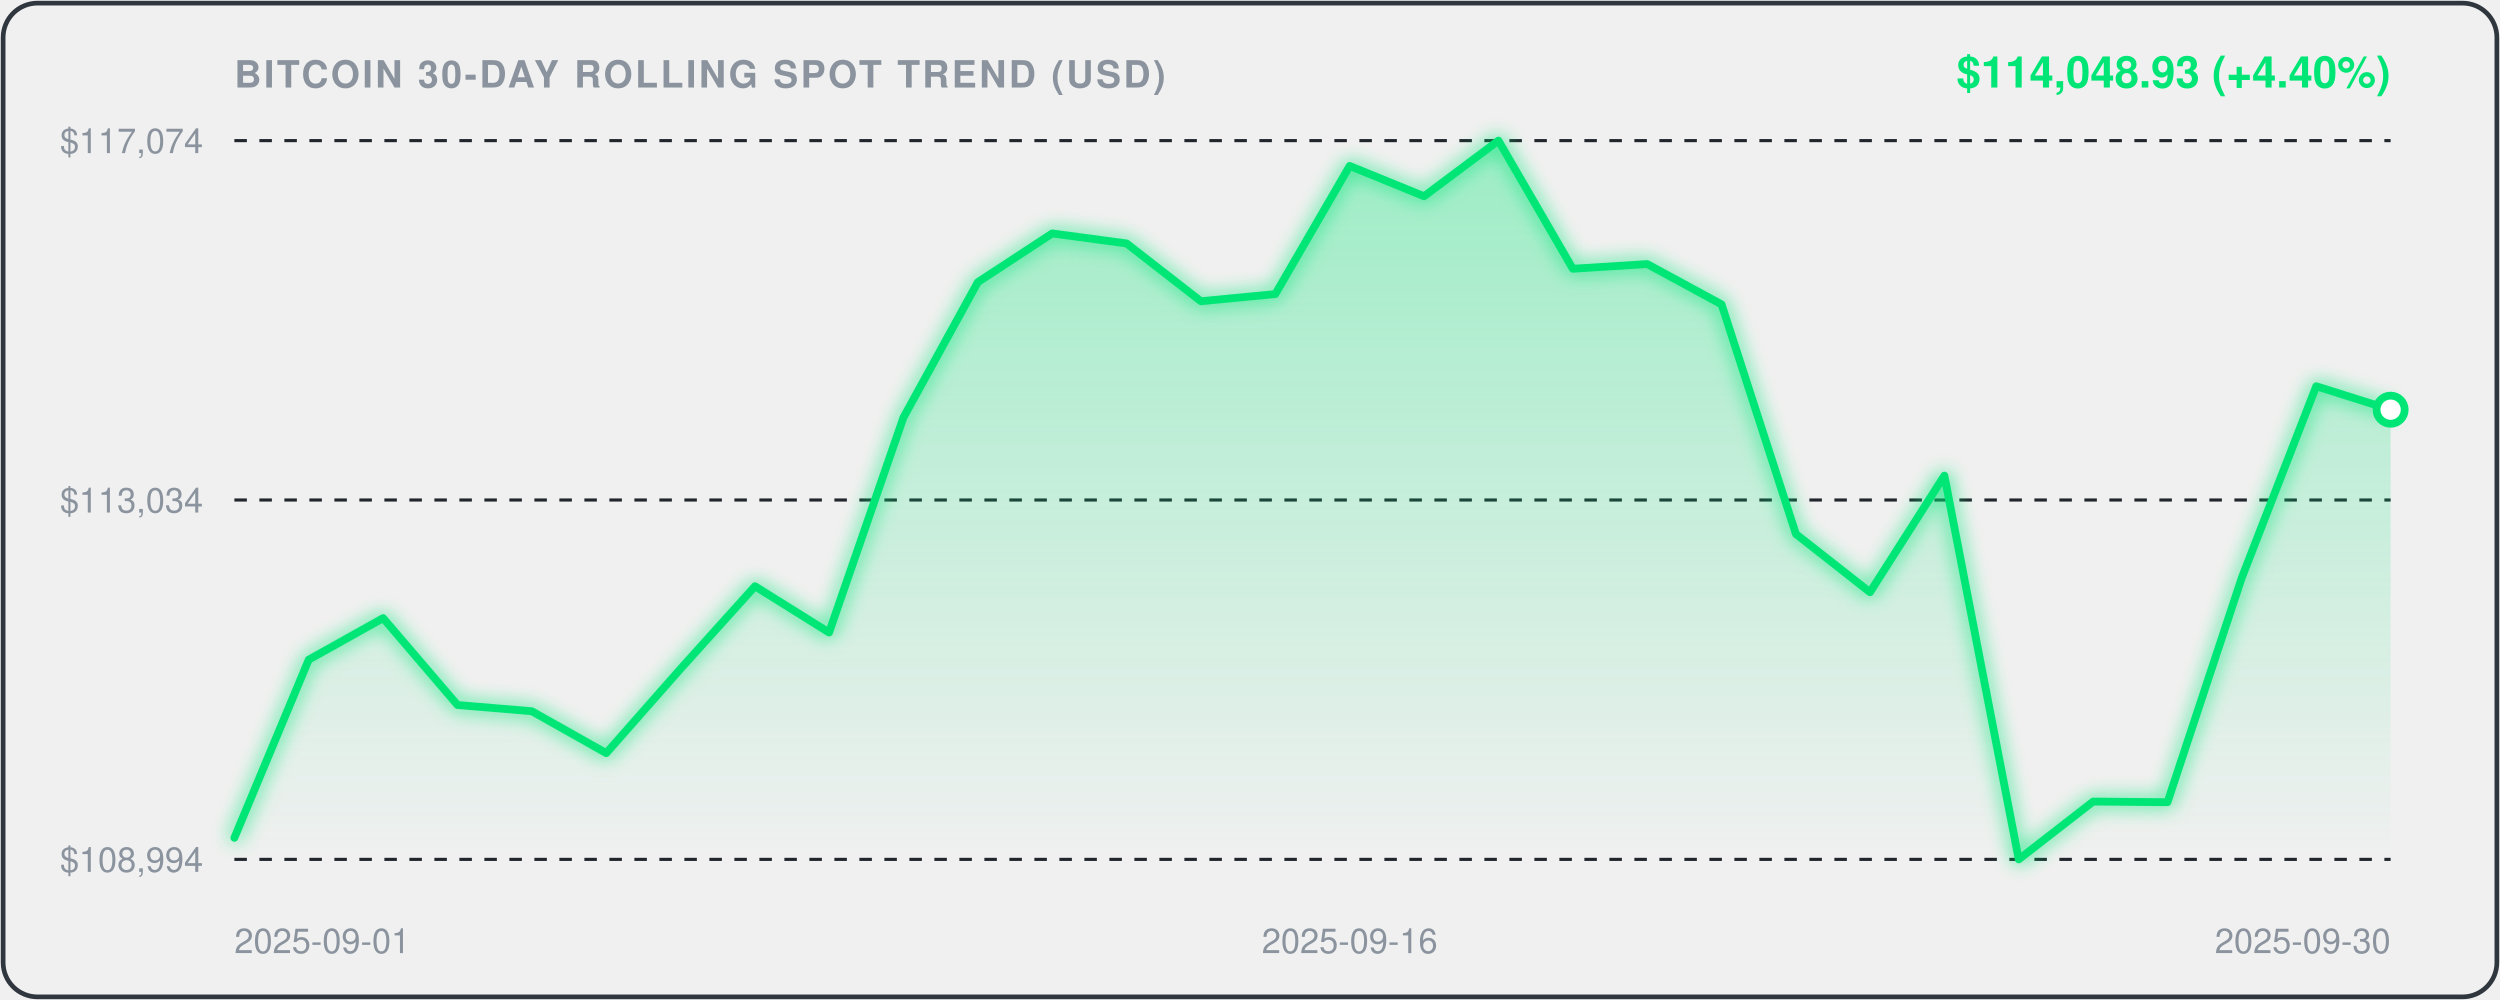
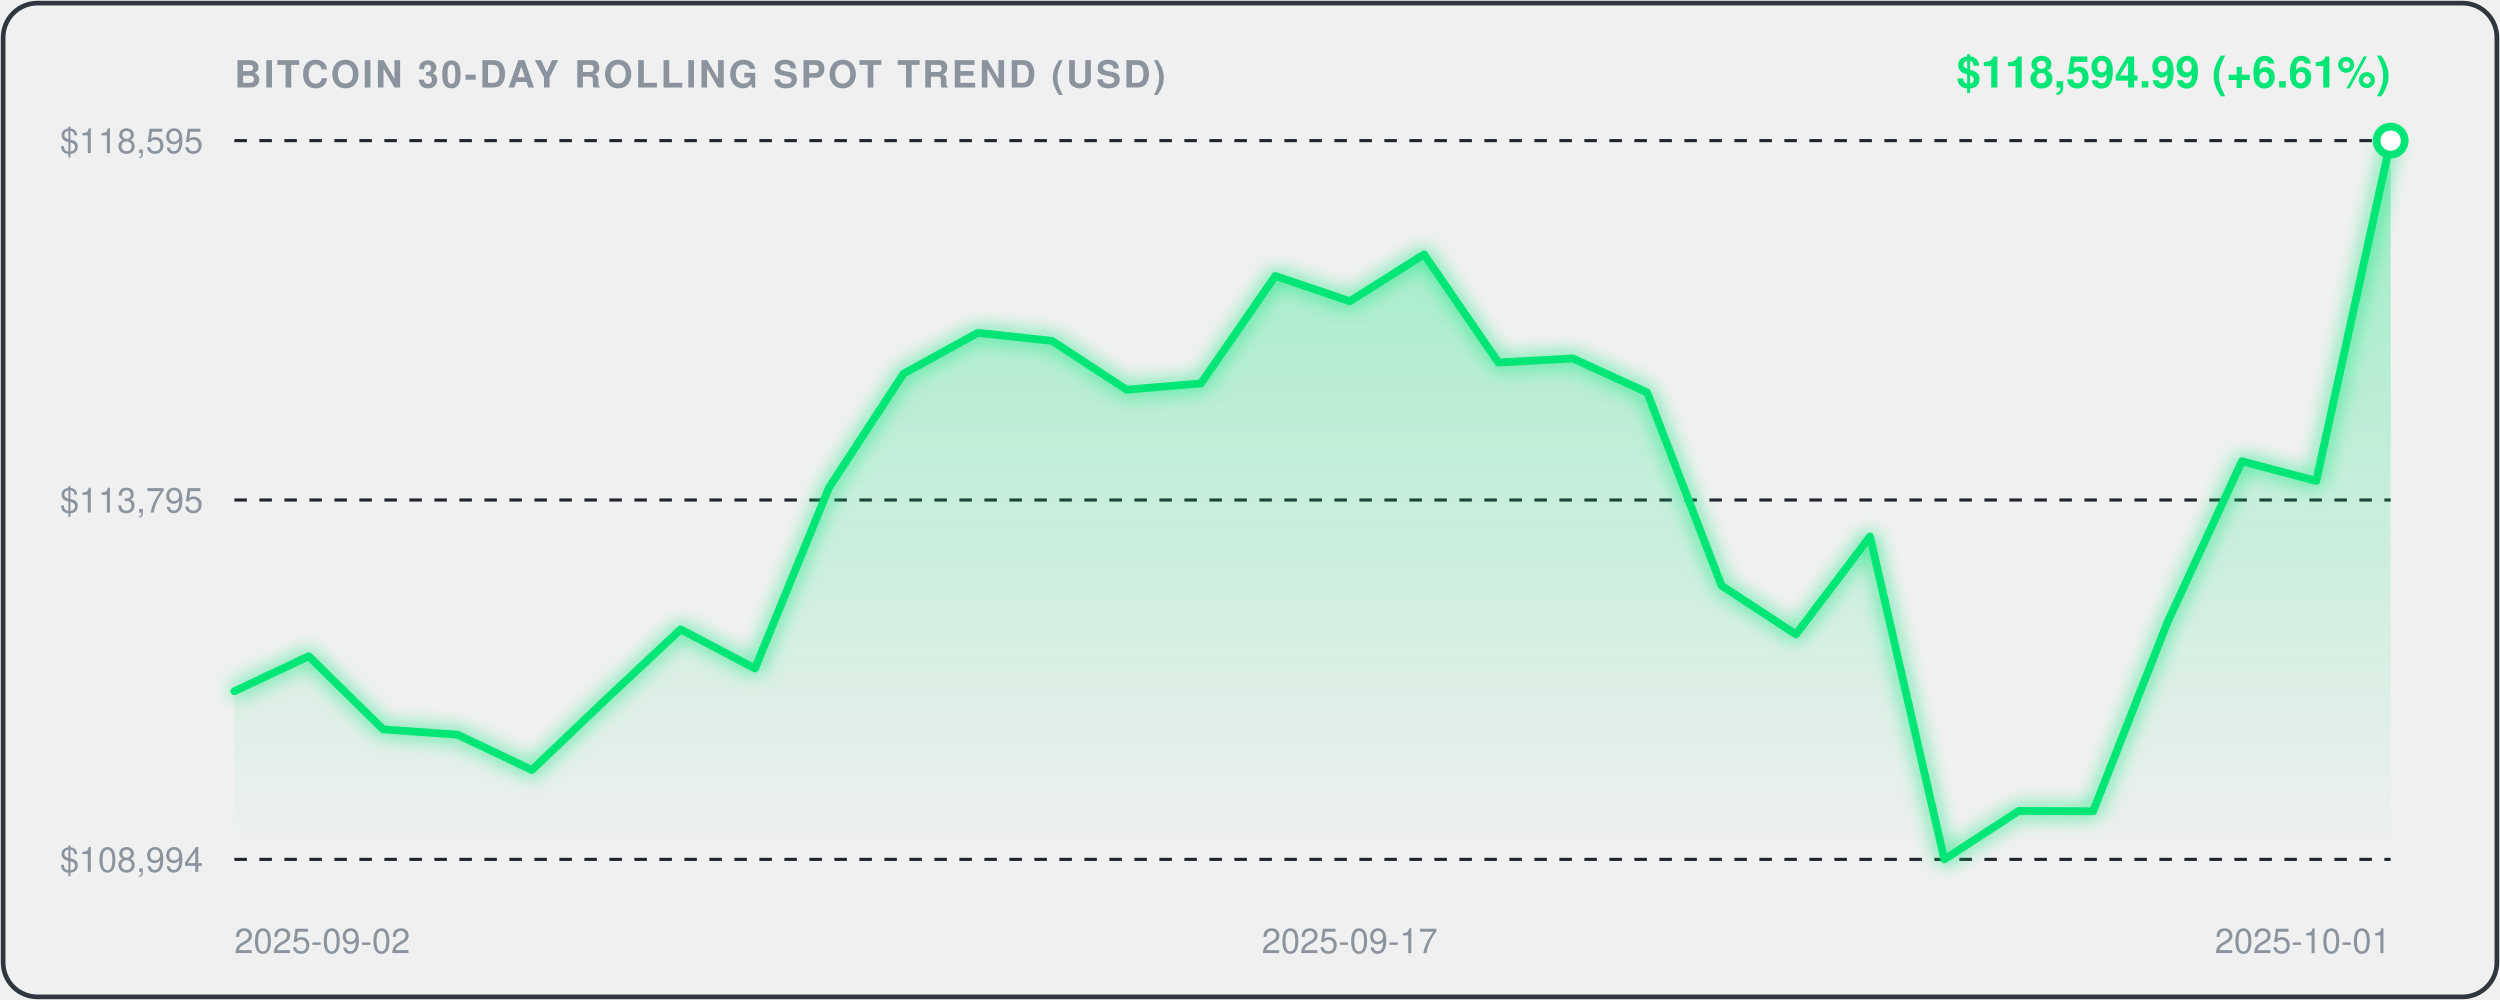
<svg xmlns="http://www.w3.org/2000/svg" viewBox="0 0 800 320" width="100%" height="100%" style="background:#0d1117;border-radius:12px;font-family:-apple-system,BlinkMacSystemFont,'Segoe UI',Helvetica,Arial,sans-serif;">
  <defs>
    <linearGradient id="areaGrad" x1="0" y1="0" x2="0" y2="1">
      <stop offset="0%" stop-color="rgba(0, 230, 118, 0.35)" />
      <stop offset="100%" stop-color="rgba(0, 230, 118, 0.0)" />
    </linearGradient>
    <filter id="glow" x="-20%" y="-20%" width="140%" height="140%">
      <feGaussianBlur stdDeviation="3" result="blur" />
      <feComposite in="SourceGraphic" in2="blur" operator="over" />
    </filter>
  </defs>
  <rect x="1" y="1" width="798" height="318" rx="11" fill="none" stroke="#30363d" stroke-width="1.5" />
  <text x="75" y="28" fill="#8b949e" font-size="12" font-weight="600" letter-spacing="0.8">BITCOIN 30-DAY ROLLING SPOT TREND (USD)</text>
-   <text x="765" y="28" text-anchor="end" fill="#00E676" font-size="14" font-weight="700">$114,048.93 (+4.40%)</text>
+   <text x="765" y="28" text-anchor="end" fill="#00E676" font-size="14" font-weight="700">$118,594.99 (+6.61%)</text>
  <line x1="75" y1="45" x2="765" y2="45" stroke="#21262d" stroke-width="1" stroke-dasharray="4,4" />
-   <text x="65" y="49" text-anchor="end" fill="#8b949e" font-size="11">$117,074</text>
+   <text x="65" y="49" text-anchor="end" fill="#8b949e" font-size="11">$118,595</text>
  <line x1="75" y1="160.0" x2="765" y2="160.0" stroke="#21262d" stroke-width="1" stroke-dasharray="4,4" />
-   <text x="65" y="164.0" text-anchor="end" fill="#8b949e" font-size="11">$113,034</text>
+   <text x="65" y="164.0" text-anchor="end" fill="#8b949e" font-size="11">$113,795</text>
  <line x1="75" y1="275" x2="765" y2="275" stroke="#21262d" stroke-width="1" stroke-dasharray="4,4" />
  <text x="65" y="279" text-anchor="end" fill="#8b949e" font-size="11">$108,994</text>
-   <path d="M 75.0,268.1 L 98.8,211.1 L 122.6,197.8 L 146.4,225.6 L 170.2,227.6 L 194.0,241.0 L 217.8,214.0 L 241.6,187.6 L 265.3,202.4 L 289.1,133.6 L 312.9,90.3 L 336.7,74.7 L 360.5,77.9 L 384.3,96.4 L 408.1,94.1 L 431.9,53.1 L 455.7,62.8 L 479.5,45.0 L 503.3,86.0 L 527.1,84.5 L 550.9,97.4 L 574.7,170.9 L 598.4,189.5 L 622.2,152.2 L 646.0,275.0 L 669.8,256.5 L 693.6,256.7 L 717.4,184.8 L 741.2,123.6 L 765.0,131.1 L 765.0,275.0 L 75.0,275.0 Z" fill="url(#areaGrad)" />
-   <path d="M 75.0,268.1 L 98.8,211.1 L 122.6,197.8 L 146.4,225.6 L 170.2,227.6 L 194.0,241.0 L 217.8,214.0 L 241.6,187.6 L 265.3,202.4 L 289.1,133.6 L 312.9,90.3 L 336.7,74.7 L 360.5,77.9 L 384.3,96.4 L 408.1,94.1 L 431.9,53.1 L 455.7,62.8 L 479.5,45.0 L 503.3,86.0 L 527.1,84.5 L 550.9,97.4 L 574.7,170.9 L 598.4,189.5 L 622.2,152.2 L 646.0,275.0 L 669.8,256.5 L 693.6,256.7 L 717.4,184.8 L 741.2,123.6 L 765.0,131.1" fill="none" stroke="#00E676" stroke-width="2.5" stroke-linecap="round" stroke-linejoin="round" filter="url(#glow)" />
-   <circle cx="765.0" cy="131.1" r="4.5" fill="#ffffff" stroke="#00E676" stroke-width="2.5" />
-   <text x="75.0" y="305" fill="#8b949e" font-size="11" text-anchor="start">2025-09-01</text>
-   <text x="431.9" y="305" fill="#8b949e" font-size="11" text-anchor="middle">2025-09-16</text>
-   <text x="765.0" y="305" fill="#8b949e" font-size="11" text-anchor="end">2025-09-30</text>
+   <path d="M 75.0,221.2 L 98.8,210.0 L 122.6,233.4 L 146.4,235.1 L 170.2,246.4 L 194.0,223.7 L 217.8,201.4 L 241.6,213.9 L 265.3,156.0 L 289.1,119.6 L 312.9,106.5 L 336.7,109.1 L 360.5,124.7 L 384.3,122.7 L 408.1,88.3 L 431.9,96.4 L 455.7,81.4 L 479.5,116.0 L 503.3,114.7 L 527.1,125.6 L 550.9,187.4 L 574.7,203.0 L 598.4,171.7 L 622.2,275.0 L 646.0,259.5 L 669.8,259.6 L 693.6,199.1 L 717.4,147.6 L 741.2,153.9 L 765.0,45.0 L 765.0,275.0 L 75.0,275.0 Z" fill="url(#areaGrad)" />
+   <path d="M 75.0,221.2 L 98.8,210.0 L 122.6,233.4 L 146.4,235.1 L 170.2,246.4 L 194.0,223.7 L 217.8,201.4 L 241.6,213.9 L 265.3,156.0 L 289.1,119.6 L 312.9,106.5 L 336.7,109.1 L 360.5,124.7 L 384.3,122.7 L 408.1,88.3 L 431.9,96.4 L 455.7,81.4 L 479.5,116.0 L 503.3,114.7 L 527.1,125.6 L 550.9,187.4 L 574.7,203.0 L 598.4,171.7 L 622.2,275.0 L 646.0,259.5 L 669.8,259.6 L 693.6,199.1 L 717.4,147.6 L 741.2,153.9 L 765.0,45.0" fill="none" stroke="#00E676" stroke-width="2.5" stroke-linecap="round" stroke-linejoin="round" filter="url(#glow)" />
+   <circle cx="765.0" cy="45.0" r="4.5" fill="#ffffff" stroke="#00E676" stroke-width="2.5" />
+   <text x="75.0" y="305" fill="#8b949e" font-size="11" text-anchor="start">2025-09-02</text>
+   <text x="431.9" y="305" fill="#8b949e" font-size="11" text-anchor="middle">2025-09-17</text>
+   <text x="765.0" y="305" fill="#8b949e" font-size="11" text-anchor="end">2025-10-01</text>
</svg>
